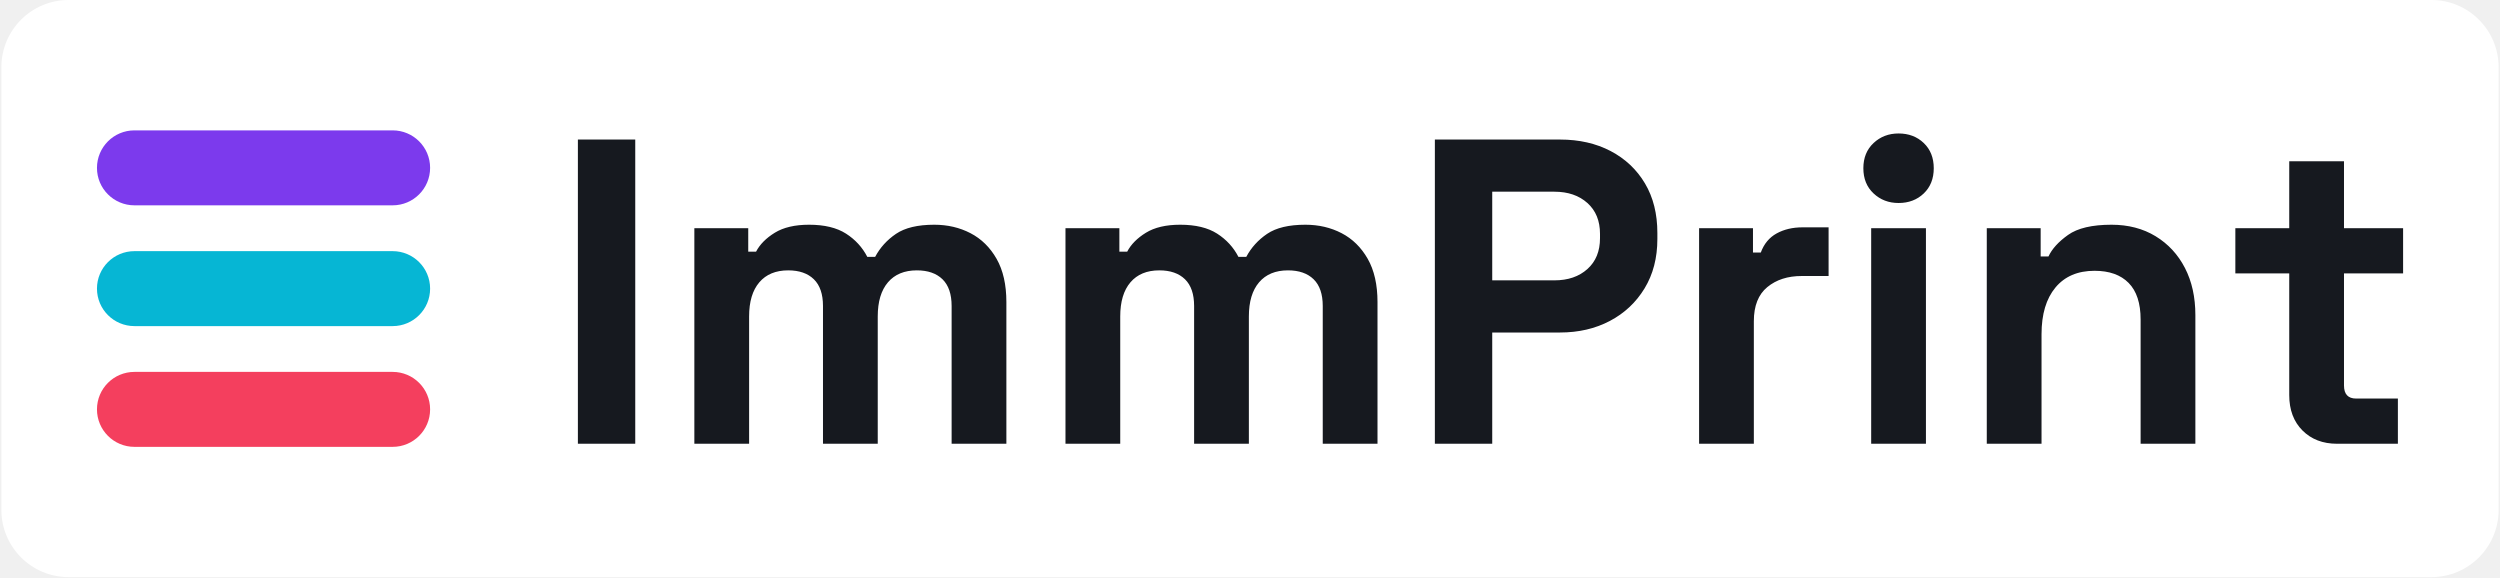
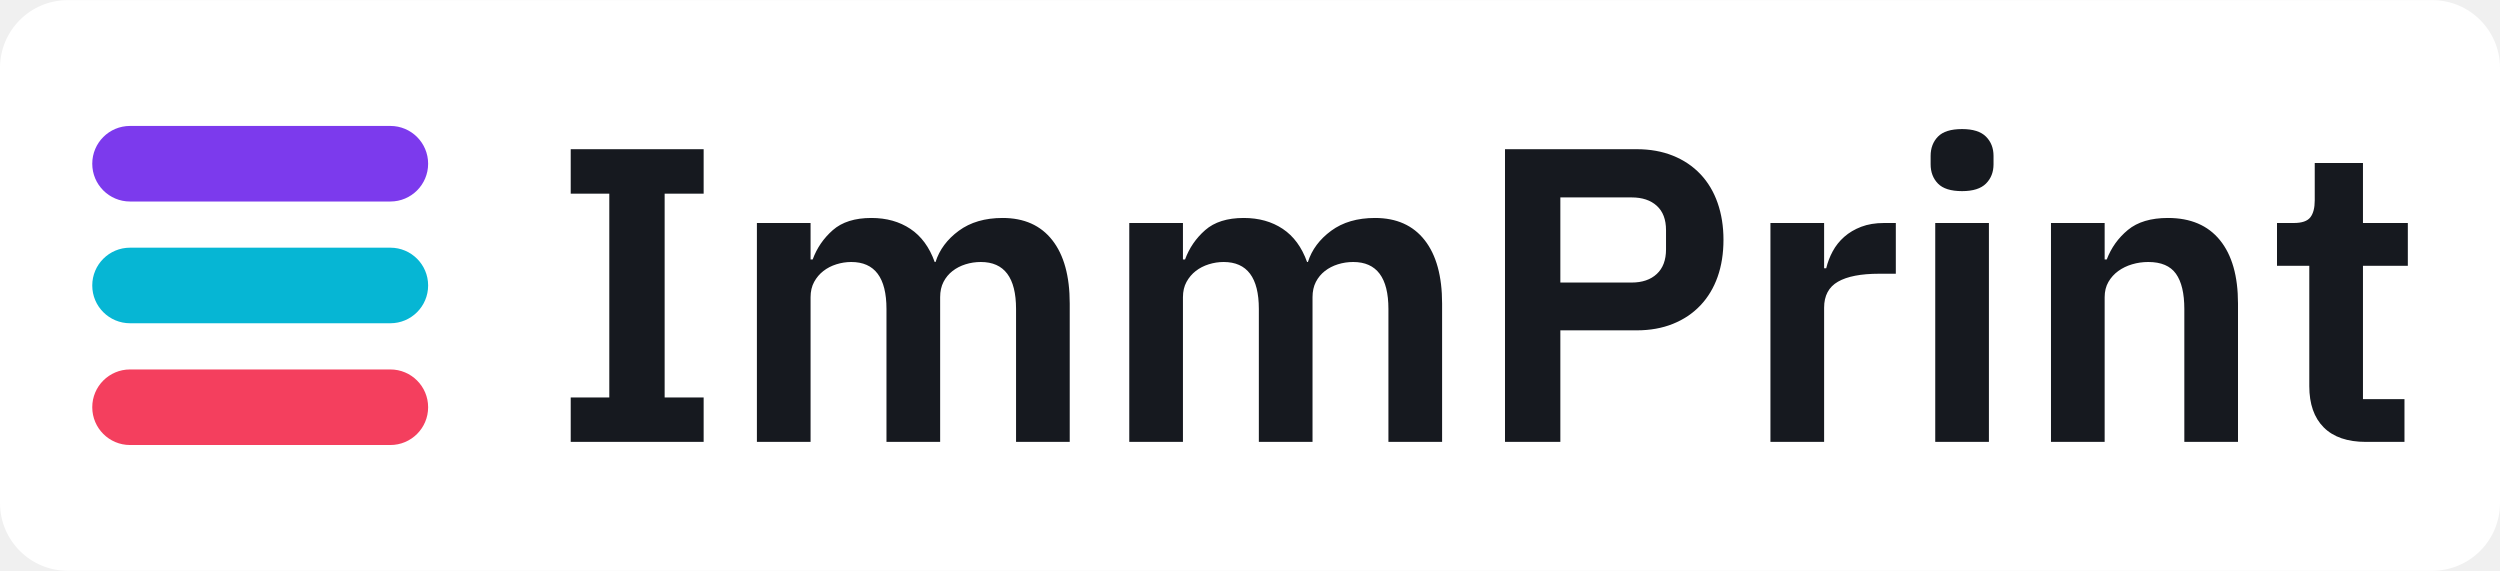
- <svg xmlns="http://www.w3.org/2000/svg" viewBox="0 0 965.8 223.2" width="966" height="223" role="img" aria-label="ImmPrint">
-   <rect width="965.8" height="223.2" rx="26" fill="#ffffff" />
-   <rect x="36.97" y="50.42" width="128.84" height="28.99" rx="14.49" fill="#7c3aed" />
-   <rect x="36.97" y="97.13" width="128.84" height="28.99" rx="14.49" fill="#06b6d4" />
-   <rect x="36.97" y="143.83" width="128.84" height="28.99" rx="14.49" fill="#f43f5e" />
-   <path transform="translate(211.87 171.62) scale(0.16807 -0.16807)" d="M66 0V700H198V0Z M334 0V496H458V442H476Q489 467 519.0 485.5Q549 504 598 504Q651 504 683.0 483.5Q715 463 732 430H750Q767 462 798.0 483.0Q829 504 886 504Q932 504 969.5 484.5Q1007 465 1029.5 425.5Q1052 386 1052 326V0H926V317Q926 358 905.0 378.5Q884 399 846 399Q803 399 779.5 371.5Q756 344 756 293V0H630V317Q630 358 609.0 378.5Q588 399 550 399Q507 399 483.5 371.5Q460 344 460 293V0Z M1188 0V496H1312V442H1330Q1343 467 1373.0 485.5Q1403 504 1452 504Q1505 504 1537.0 483.5Q1569 463 1586 430H1604Q1621 462 1652.0 483.0Q1683 504 1740 504Q1786 504 1823.5 484.5Q1861 465 1883.5 425.5Q1906 386 1906 326V0H1780V317Q1780 358 1759.0 378.5Q1738 399 1700 399Q1657 399 1633.5 371.5Q1610 344 1610 293V0H1484V317Q1484 358 1463.0 378.5Q1442 399 1404 399Q1361 399 1337.5 371.5Q1314 344 1314 293V0Z M2038 0V700H2326Q2392 700 2442.5 673.5Q2493 647 2521.5 599.0Q2550 551 2550 485V471Q2550 406 2520.5 357.5Q2491 309 2440.5 282.5Q2390 256 2326 256H2170V0ZM2170 376H2313Q2360 376 2389.0 402.0Q2418 428 2418 473V483Q2418 528 2389.0 554.0Q2360 580 2313 580H2170Z M2646 0V496H2770V440H2788Q2799 470 2824.5 484.0Q2850 498 2884 498H2944V386H2882Q2834 386 2803.0 360.5Q2772 335 2772 282V0Z M3042 0V496H3168V0ZM3105 554Q3071 554 3047.5 576.0Q3024 598 3024 634Q3024 670 3047.5 692.0Q3071 714 3105 714Q3140 714 3163.0 692.0Q3186 670 3186 634Q3186 598 3163.0 576.0Q3140 554 3105 554Z M3308 0V496H3432V431H3450Q3462 457 3495.0 480.5Q3528 504 3595 504Q3653 504 3696.5 477.5Q3740 451 3764.0 404.5Q3788 358 3788 296V0H3662V286Q3662 342 3634.5 370.0Q3607 398 3556 398Q3498 398 3466.0 359.5Q3434 321 3434 252V0Z M4114 0Q4065 0 4034.5 30.5Q4004 61 4004 112V392H3880V496H4004V650H4130V496H4266V392H4130V134Q4130 104 4158 104H4254V0Z" fill="#16191f" />
+ <svg xmlns="http://www.w3.org/2000/svg" viewBox="0 0 959.0 218.9" width="959" height="219" role="img" aria-label="ImmPrint">
+   <rect width="959.0" height="218.9" rx="26" fill="#ffffff" />
+   <rect x="35.39" y="48.26" width="128.84" height="28.99" rx="14.49" fill="#7c3aed" />
+   <rect x="35.39" y="94.96" width="128.84" height="28.99" rx="14.49" fill="#06b6d4" />
+   <rect x="35.39" y="141.67" width="128.84" height="28.99" rx="14.49" fill="#f43f5e" />
+   <path transform="translate(210.40 169.46) scale(0.160858 -0.160858)" d="M53 0V106H145V592H53V698H370V592H277V106H370V0Z M497 0V522H625V435H630Q645 476 678.0 505.0Q711 534 770 534Q824 534 863.0 508.0Q902 482 921 429H923Q937 473 978.5 503.5Q1020 534 1083 534Q1160 534 1201.5 481.0Q1243 428 1243 330V0H1115V317Q1115 429 1031 429Q1012 429 994.5 423.5Q977 418 963.5 407.5Q950 397 942.0 381.5Q934 366 934 345V0H806V317Q806 429 722 429Q704 429 686.5 423.5Q669 418 655.5 407.5Q642 397 633.5 381.5Q625 366 625 345V0Z M1385 0V522H1513V435H1518Q1533 476 1566.0 505.0Q1599 534 1658 534Q1712 534 1751.0 508.0Q1790 482 1809 429H1811Q1825 473 1866.5 503.5Q1908 534 1971 534Q2048 534 2089.5 481.0Q2131 428 2131 330V0H2003V317Q2003 429 1919 429Q1900 429 1882.5 423.5Q1865 418 1851.5 407.5Q1838 397 1830.0 381.5Q1822 366 1822 345V0H1694V317Q1694 429 1610 429Q1592 429 1574.5 423.5Q1557 418 1543.5 407.5Q1530 397 1521.5 381.5Q1513 366 1513 345V0Z M2281 0V698H2595Q2643 698 2681.5 682.5Q2720 667 2747.0 638.5Q2774 610 2788.0 570.0Q2802 530 2802 482Q2802 433 2788.0 393.5Q2774 354 2747.0 325.5Q2720 297 2681.5 281.5Q2643 266 2595 266H2413V0ZM2413 380H2583Q2621 380 2643.0 400.5Q2665 421 2665 459V505Q2665 543 2643.0 563.0Q2621 583 2583 583H2413Z M2914 0V522H3042V414H3047Q3052 435 3062.5 454.5Q3073 474 3090.0 489.0Q3107 504 3130.5 513.0Q3154 522 3185 522H3213V401H3173Q3108 401 3075.0 382.0Q3042 363 3042 320V0Z M3371 598Q3331 598 3313.5 616.0Q3296 634 3296 662V682Q3296 710 3313.5 728.0Q3331 746 3371 746Q3410 746 3428.0 728.0Q3446 710 3446 682V662Q3446 634 3428.0 616.0Q3410 598 3371 598ZM3307 522H3435V0H3307Z M3583 0V522H3711V435H3716Q3732 477 3766.5 505.5Q3801 534 3862 534Q3943 534 3986.0 481.0Q4029 428 4029 330V0H3901V317Q3901 373 3881.0 401.0Q3861 429 3815 429Q3795 429 3776.5 423.5Q3758 418 3743.5 407.5Q3729 397 3720.0 381.5Q3711 366 3711 345V0Z M4334 0Q4268 0 4233.5 34.5Q4199 69 4199 133V420H4122V522H4162Q4191 522 4201.5 535.5Q4212 549 4212 576V665H4327V522H4434V420H4327V102H4426V0Z" fill="#16191f" />
</svg>
